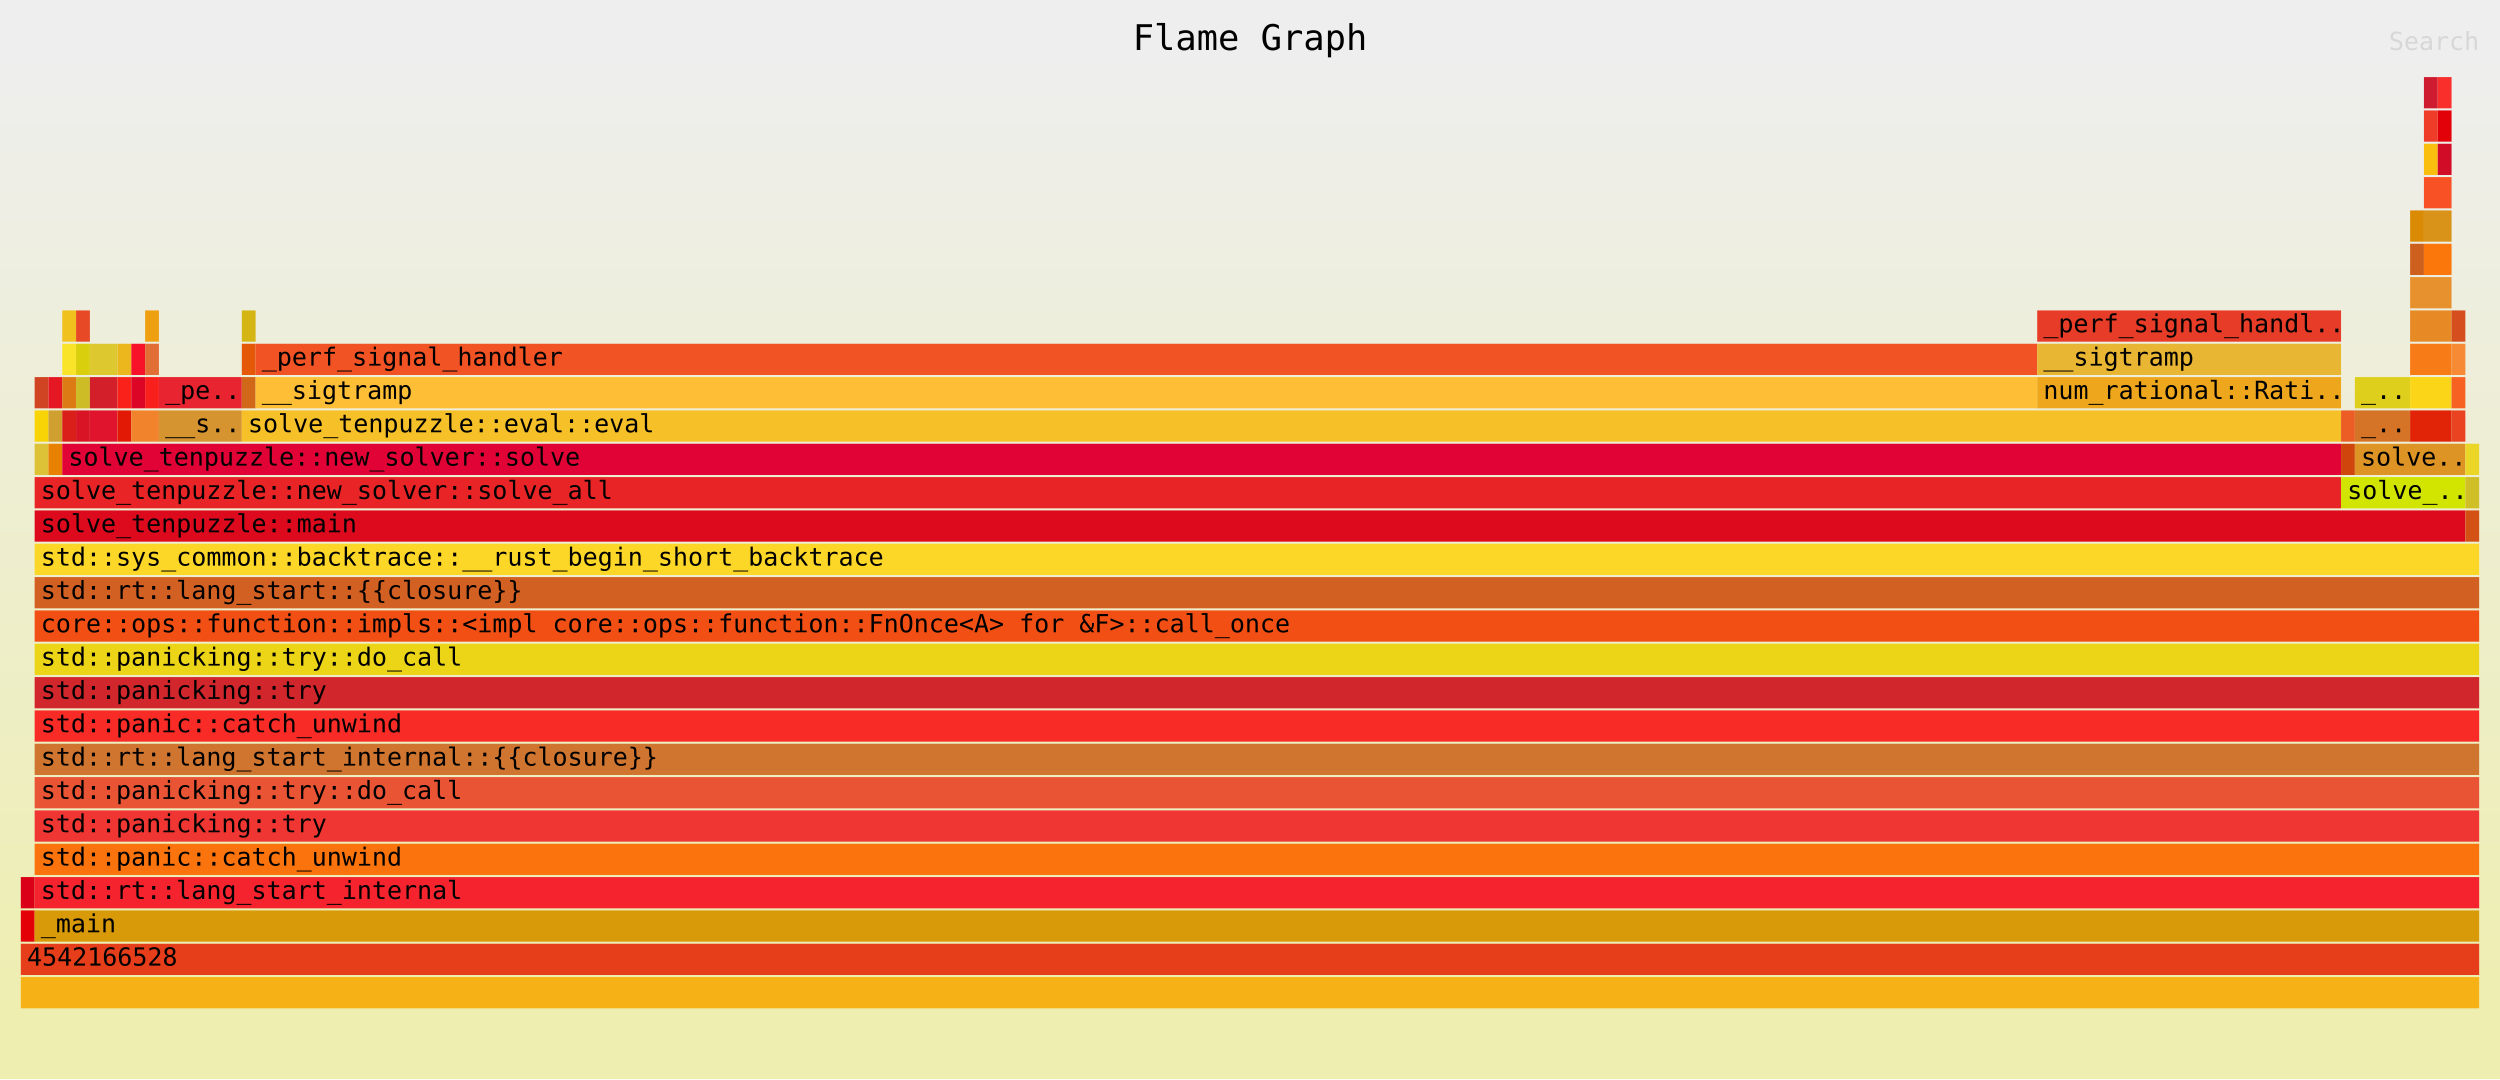
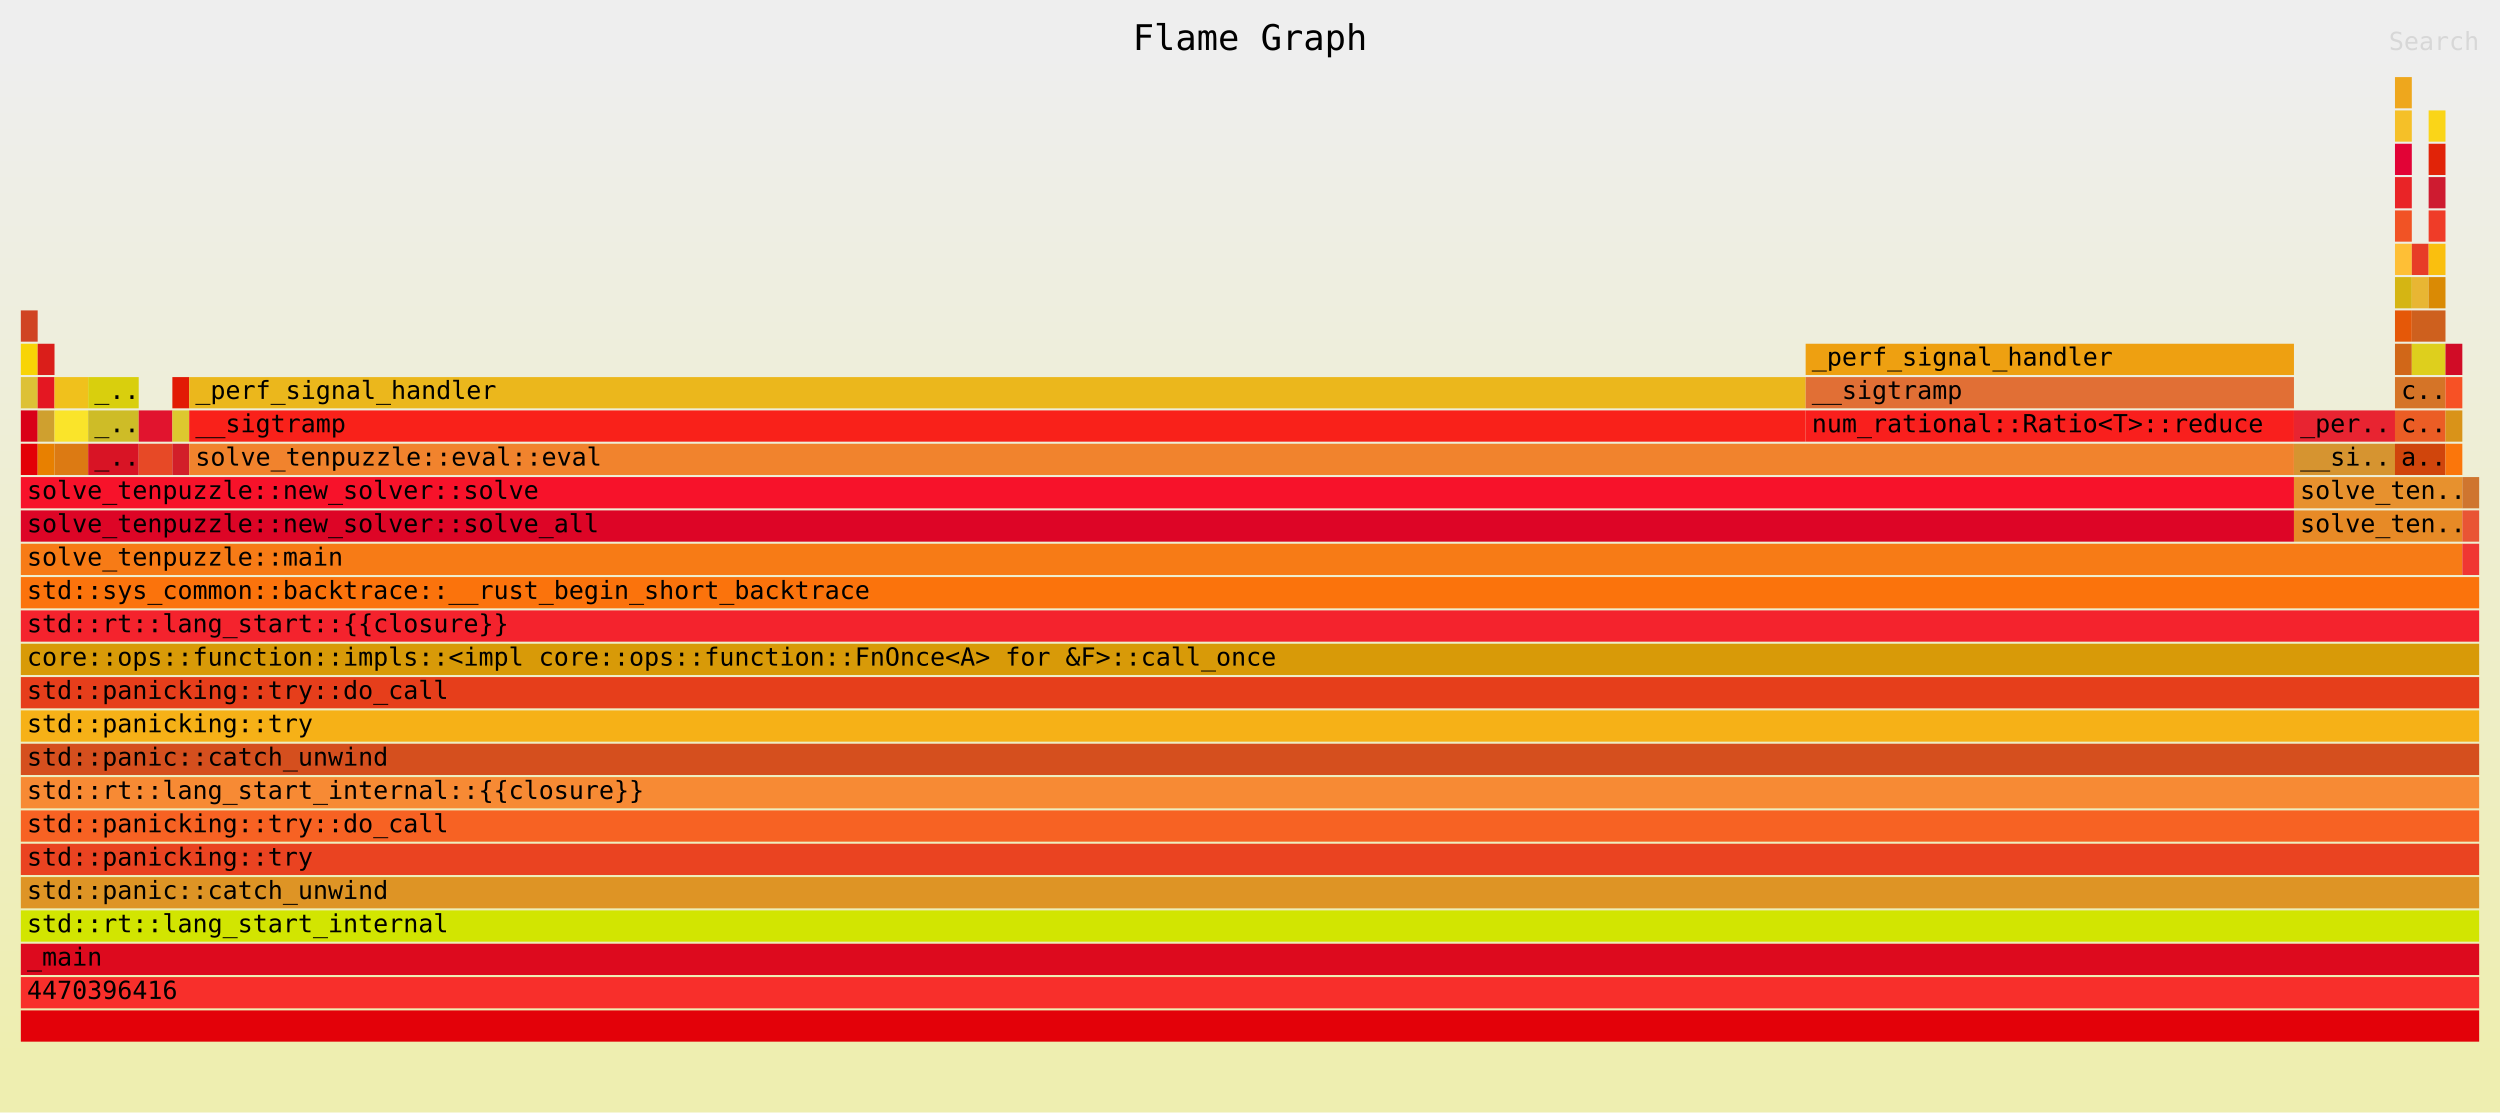
- <svg xmlns="http://www.w3.org/2000/svg" xmlns:ns1="http://github.com/jonhoo/inferno" version="1.1" width="1200" height="518" viewBox="0 0 1200 518">
+ <svg xmlns="http://www.w3.org/2000/svg" xmlns:ns1="http://github.com/jonhoo/inferno" version="1.1" width="1200" height="534" viewBox="0 0 1200 534">
  <defs>
    <linearGradient id="background" y1="0" y2="1" x1="0" x2="0">
      <stop stop-color="#eeeeee" offset="5%" />
      <stop stop-color="#eeeeb0" offset="95%" />
    </linearGradient>
  </defs>
  <style type="text/css">
text { font-family:monospace; font-size:12px; fill:rgb(0,0,0); }
#title { text-anchor:middle; font-size:17px; }
#matched { text-anchor:end; }
#search { text-anchor:end; opacity:0.1; cursor:pointer; }
#search:hover, #search.show { opacity:1; }
#subtitle { text-anchor:middle; font-color:rgb(160,160,160); }
#unzoom { cursor:pointer; }
#frames &gt; *:hover { stroke:black; stroke-width:0.5; cursor:pointer; }
.hide { display:none; }
.parent { opacity:0.5; }
</style>
-   <rect x="0" y="0" width="100%" height="518" fill="url(#background)" />
+   <rect x="0" y="0" width="100%" height="534" fill="url(#background)" />
  <text id="title" x="50%" y="24.00">Flame Graph</text>
-   <text id="details" x="10" y="501.00"> </text>
+   <text id="details" x="10" y="517.00"> </text>
  <text id="unzoom" class="hide" x="10" y="24.00">Reset Zoom</text>
  <text id="search" x="1190" y="24.00">Search</text>
-   <text id="matched" x="1190" y="501.00"> </text>
-   <svg id="frames" x="10" width="1180" total_samples="178">
-     <g>
-       <rect x="0%" y="437" width="0.562%" height="15" fill="rgb(227,0,7)" ns1:x="0" ns1:w="1" />
-       <text x="0.25%" y="447.50" />
-     </g>
-     <g>
-       <rect x="0%" y="421" width="0.562%" height="15" fill="rgb(217,0,24)" ns1:x="0" ns1:w="1" />
-       <text x="0.25%" y="431.50" />
-     </g>
-     <g>
-       <rect x="0.562%" y="213" width="0.562%" height="15" fill="rgb(221,193,54)" ns1:x="1" ns1:w="1" />
-       <text x="0.812%" y="223.50" />
-     </g>
-     <g>
-       <rect x="0.562%" y="197" width="0.562%" height="15" fill="rgb(248,212,6)" ns1:x="1" ns1:w="1" />
-       <text x="0.812%" y="207.50" />
-     </g>
-     <g>
-       <rect x="0.562%" y="181" width="0.562%" height="15" fill="rgb(208,68,35)" ns1:x="1" ns1:w="1" />
-       <text x="0.812%" y="191.50" />
-     </g>
-     <g>
-       <rect x="1.124%" y="213" width="0.562%" height="15" fill="rgb(232,128,0)" ns1:x="2" ns1:w="1" />
-       <text x="1.374%" y="223.50" />
-     </g>
-     <g>
-       <rect x="1.124%" y="197" width="0.562%" height="15" fill="rgb(207,160,47)" ns1:x="2" ns1:w="1" />
-       <text x="1.374%" y="207.50" />
-     </g>
-     <g>
-       <rect x="1.124%" y="181" width="0.562%" height="15" fill="rgb(228,23,34)" ns1:x="2" ns1:w="1" />
-       <text x="1.374%" y="191.50" />
-     </g>
-     <g>
-       <rect x="1.685%" y="197" width="0.562%" height="15" fill="rgb(218,30,26)" ns1:x="3" ns1:w="1" />
-       <text x="1.935%" y="207.50" />
-     </g>
-     <g>
-       <rect x="1.685%" y="181" width="0.562%" height="15" fill="rgb(220,122,19)" ns1:x="3" ns1:w="1" />
-       <text x="1.935%" y="191.50" />
-     </g>
-     <g>
-       <rect x="1.685%" y="165" width="0.562%" height="15" fill="rgb(250,228,42)" ns1:x="3" ns1:w="1" />
-       <text x="1.935%" y="175.50" />
-     </g>
-     <g>
-       <rect x="1.685%" y="149" width="0.562%" height="15" fill="rgb(240,193,28)" ns1:x="3" ns1:w="1" />
-       <text x="1.935%" y="159.50" />
-     </g>
-     <g>
-       <rect x="2.247%" y="197" width="0.562%" height="15" fill="rgb(216,20,37)" ns1:x="4" ns1:w="1" />
-       <text x="2.497%" y="207.50" />
-     </g>
-     <g>
-       <rect x="2.247%" y="181" width="0.562%" height="15" fill="rgb(206,188,39)" ns1:x="4" ns1:w="1" />
-       <text x="2.497%" y="191.50" />
-     </g>
-     <g>
-       <rect x="2.247%" y="165" width="0.562%" height="15" fill="rgb(217,207,13)" ns1:x="4" ns1:w="1" />
-       <text x="2.497%" y="175.50" />
-     </g>
-     <g>
-       <rect x="2.247%" y="149" width="0.562%" height="15" fill="rgb(231,73,38)" ns1:x="4" ns1:w="1" />
-       <text x="2.497%" y="159.50" />
-     </g>
-     <g>
-       <rect x="2.809%" y="197" width="1.124%" height="15" fill="rgb(225,20,46)" ns1:x="5" ns1:w="2" />
-       <text x="3.059%" y="207.50" />
-     </g>
-     <g>
-       <rect x="2.809%" y="181" width="1.124%" height="15" fill="rgb(210,31,41)" ns1:x="5" ns1:w="2" />
-       <text x="3.059%" y="191.50" />
-     </g>
-     <g>
-       <rect x="2.809%" y="165" width="1.124%" height="15" fill="rgb(221,200,47)" ns1:x="5" ns1:w="2" />
-       <text x="3.059%" y="175.50" />
-     </g>
-     <g>
-       <rect x="3.933%" y="197" width="0.562%" height="15" fill="rgb(226,26,5)" ns1:x="7" ns1:w="1" />
-       <text x="4.183%" y="207.50" />
-     </g>
-     <g>
-       <rect x="3.933%" y="181" width="0.562%" height="15" fill="rgb(249,33,26)" ns1:x="7" ns1:w="1" />
-       <text x="4.183%" y="191.50" />
-     </g>
-     <g>
-       <rect x="3.933%" y="165" width="0.562%" height="15" fill="rgb(235,183,28)" ns1:x="7" ns1:w="1" />
-       <text x="4.183%" y="175.50" />
-     </g>
-     <g>
-       <rect x="4.494%" y="181" width="0.562%" height="15" fill="rgb(221,5,38)" ns1:x="8" ns1:w="1" />
-       <text x="4.744%" y="191.50" />
-     </g>
-     <g>
-       <rect x="4.494%" y="165" width="0.562%" height="15" fill="rgb(247,18,42)" ns1:x="8" ns1:w="1" />
-       <text x="4.744%" y="175.50" />
-     </g>
-     <g>
-       <rect x="4.494%" y="197" width="1.124%" height="15" fill="rgb(241,131,45)" ns1:x="8" ns1:w="2" />
-       <text x="4.744%" y="207.50" />
-     </g>
-     <g>
-       <rect x="5.056%" y="181" width="0.562%" height="15" fill="rgb(249,31,29)" ns1:x="9" ns1:w="1" />
-       <text x="5.306%" y="191.50" />
-     </g>
-     <g>
-       <rect x="5.056%" y="165" width="0.562%" height="15" fill="rgb(225,111,53)" ns1:x="9" ns1:w="1" />
-       <text x="5.306%" y="175.50" />
-     </g>
-     <g>
-       <rect x="5.056%" y="149" width="0.562%" height="15" fill="rgb(238,160,17)" ns1:x="9" ns1:w="1" />
-       <text x="5.306%" y="159.50" />
-     </g>
-     <g>
-       <rect x="5.618%" y="197" width="3.371%" height="15" fill="rgb(214,148,48)" ns1:x="10" ns1:w="6" />
-       <text x="5.868%" y="207.50">__s..</text>
-     </g>
-     <g>
-       <rect x="5.618%" y="181" width="3.371%" height="15" fill="rgb(232,36,49)" ns1:x="10" ns1:w="6" />
-       <text x="5.868%" y="191.50">_pe..</text>
-     </g>
-     <g>
-       <rect x="8.989%" y="181" width="0.562%" height="15" fill="rgb(209,103,24)" ns1:x="16" ns1:w="1" />
-       <text x="9.239%" y="191.50" />
-     </g>
-     <g>
-       <rect x="8.989%" y="165" width="0.562%" height="15" fill="rgb(229,88,8)" ns1:x="16" ns1:w="1" />
-       <text x="9.239%" y="175.50" />
-     </g>
-     <g>
-       <rect x="8.989%" y="149" width="0.562%" height="15" fill="rgb(213,181,19)" ns1:x="16" ns1:w="1" />
-       <text x="9.239%" y="159.50" />
-     </g>
-     <g>
-       <rect x="9.551%" y="181" width="72.472%" height="15" fill="rgb(254,191,54)" ns1:x="17" ns1:w="129" />
-       <text x="9.801%" y="191.50">__sigtramp</text>
-     </g>
-     <g>
-       <rect x="9.551%" y="165" width="72.472%" height="15" fill="rgb(241,83,37)" ns1:x="17" ns1:w="129" />
-       <text x="9.801%" y="175.50">_perf_signal_handler</text>
-     </g>
-     <g>
-       <rect x="0.562%" y="229" width="93.82%" height="15" fill="rgb(233,36,39)" ns1:x="1" ns1:w="167" />
-       <text x="0.812%" y="239.50">solve_tenpuzzle::new_solver::solve_all</text>
-     </g>
-     <g>
-       <rect x="1.685%" y="213" width="92.697%" height="15" fill="rgb(226,3,54)" ns1:x="3" ns1:w="165" />
-       <text x="1.935%" y="223.50">solve_tenpuzzle::new_solver::solve</text>
-     </g>
-     <g>
-       <rect x="8.989%" y="197" width="85.393%" height="15" fill="rgb(245,192,40)" ns1:x="16" ns1:w="152" />
-       <text x="9.239%" y="207.50">solve_tenpuzzle::eval::eval</text>
-     </g>
-     <g>
-       <rect x="82.022%" y="181" width="12.36%" height="15" fill="rgb(238,167,29)" ns1:x="146" ns1:w="22" />
-       <text x="82.272%" y="191.50">num_rational::Rati..</text>
-     </g>
-     <g>
-       <rect x="82.022%" y="165" width="12.36%" height="15" fill="rgb(232,182,51)" ns1:x="146" ns1:w="22" />
-       <text x="82.272%" y="175.50">__sigtramp</text>
-     </g>
-     <g>
-       <rect x="82.022%" y="149" width="12.36%" height="15" fill="rgb(231,60,39)" ns1:x="146" ns1:w="22" />
-       <text x="82.272%" y="159.50">_perf_signal_handl..</text>
-     </g>
-     <g>
-       <rect x="94.382%" y="213" width="0.562%" height="15" fill="rgb(208,69,12)" ns1:x="168" ns1:w="1" />
-       <text x="94.632%" y="223.50" />
-     </g>
-     <g>
-       <rect x="94.382%" y="197" width="0.562%" height="15" fill="rgb(235,93,37)" ns1:x="168" ns1:w="1" />
-       <text x="94.632%" y="207.50" />
-     </g>
-     <g>
-       <rect x="94.944%" y="197" width="2.247%" height="15" fill="rgb(213,116,39)" ns1:x="169" ns1:w="4" />
-       <text x="95.194%" y="207.50">_..</text>
-     </g>
-     <g>
-       <rect x="94.944%" y="181" width="2.247%" height="15" fill="rgb(222,207,29)" ns1:x="169" ns1:w="4" />
-       <text x="95.194%" y="191.50">_..</text>
-     </g>
-     <g>
-       <rect x="97.191%" y="117" width="0.562%" height="15" fill="rgb(206,96,30)" ns1:x="173" ns1:w="1" />
-       <text x="97.441%" y="127.50" />
-     </g>
-     <g>
-       <rect x="97.191%" y="101" width="0.562%" height="15" fill="rgb(218,138,4)" ns1:x="173" ns1:w="1" />
-       <text x="97.441%" y="111.50" />
-     </g>
-     <g>
-       <rect x="97.753%" y="69" width="0.562%" height="15" fill="rgb(250,191,14)" ns1:x="174" ns1:w="1" />
-       <text x="98.003%" y="79.50" />
-     </g>
-     <g>
-       <rect x="97.753%" y="53" width="0.562%" height="15" fill="rgb(239,60,40)" ns1:x="174" ns1:w="1" />
-       <text x="98.003%" y="63.50" />
-     </g>
-     <g>
-       <rect x="97.753%" y="37" width="0.562%" height="15" fill="rgb(206,27,48)" ns1:x="174" ns1:w="1" />
-       <text x="98.003%" y="47.50" />
-     </g>
-     <g>
-       <rect x="97.191%" y="197" width="1.685%" height="15" fill="rgb(225,35,8)" ns1:x="173" ns1:w="3" />
-       <text x="97.441%" y="207.50" />
-     </g>
-     <g>
-       <rect x="97.191%" y="181" width="1.685%" height="15" fill="rgb(250,213,24)" ns1:x="173" ns1:w="3" />
-       <text x="97.441%" y="191.50" />
-     </g>
-     <g>
-       <rect x="97.191%" y="165" width="1.685%" height="15" fill="rgb(247,123,22)" ns1:x="173" ns1:w="3" />
-       <text x="97.441%" y="175.50" />
-     </g>
-     <g>
-       <rect x="97.191%" y="149" width="1.685%" height="15" fill="rgb(231,138,38)" ns1:x="173" ns1:w="3" />
-       <text x="97.441%" y="159.50" />
-     </g>
-     <g>
-       <rect x="97.191%" y="133" width="1.685%" height="15" fill="rgb(231,145,46)" ns1:x="173" ns1:w="3" />
-       <text x="97.441%" y="143.50" />
-     </g>
-     <g>
-       <rect x="97.753%" y="117" width="1.124%" height="15" fill="rgb(251,118,11)" ns1:x="174" ns1:w="2" />
-       <text x="98.003%" y="127.50" />
-     </g>
-     <g>
-       <rect x="97.753%" y="101" width="1.124%" height="15" fill="rgb(217,147,25)" ns1:x="174" ns1:w="2" />
-       <text x="98.003%" y="111.50" />
-     </g>
-     <g>
-       <rect x="97.753%" y="85" width="1.124%" height="15" fill="rgb(247,81,37)" ns1:x="174" ns1:w="2" />
-       <text x="98.003%" y="95.50" />
-     </g>
-     <g>
-       <rect x="98.315%" y="69" width="0.562%" height="15" fill="rgb(209,12,38)" ns1:x="175" ns1:w="1" />
-       <text x="98.565%" y="79.50" />
-     </g>
-     <g>
-       <rect x="98.315%" y="53" width="0.562%" height="15" fill="rgb(227,1,9)" ns1:x="175" ns1:w="1" />
-       <text x="98.565%" y="63.50" />
-     </g>
-     <g>
-       <rect x="98.315%" y="37" width="0.562%" height="15" fill="rgb(248,47,43)" ns1:x="175" ns1:w="1" />
-       <text x="98.565%" y="47.50" />
-     </g>
-     <g>
-       <rect x="0.562%" y="245" width="98.876%" height="15" fill="rgb(221,10,30)" ns1:x="1" ns1:w="176" />
-       <text x="0.812%" y="255.50">solve_tenpuzzle::main</text>
-     </g>
-     <g>
-       <rect x="94.382%" y="229" width="5.056%" height="15" fill="rgb(210,229,1)" ns1:x="168" ns1:w="9" />
-       <text x="94.632%" y="239.50">solve_..</text>
-     </g>
-     <g>
-       <rect x="94.944%" y="213" width="4.494%" height="15" fill="rgb(222,148,37)" ns1:x="169" ns1:w="8" />
-       <text x="95.194%" y="223.50">solve..</text>
-     </g>
-     <g>
-       <rect x="98.876%" y="197" width="0.562%" height="15" fill="rgb(234,67,33)" ns1:x="176" ns1:w="1" />
-       <text x="99.126%" y="207.50" />
-     </g>
-     <g>
-       <rect x="98.876%" y="181" width="0.562%" height="15" fill="rgb(247,98,35)" ns1:x="176" ns1:w="1" />
-       <text x="99.126%" y="191.50" />
-     </g>
-     <g>
-       <rect x="98.876%" y="165" width="0.562%" height="15" fill="rgb(247,138,52)" ns1:x="176" ns1:w="1" />
-       <text x="99.126%" y="175.50" />
-     </g>
-     <g>
-       <rect x="98.876%" y="149" width="0.562%" height="15" fill="rgb(213,79,30)" ns1:x="176" ns1:w="1" />
-       <text x="99.126%" y="159.50" />
-     </g>
-     <g>
-       <rect x="0%" y="469" width="100%" height="15" fill="rgb(246,177,23)" ns1:x="0" ns1:w="178" />
-       <text x="0.25%" y="479.50" />
-     </g>
-     <g>
-       <rect x="0%" y="453" width="100%" height="15" fill="rgb(230,62,27)" ns1:x="0" ns1:w="178" />
-       <text x="0.25%" y="463.50">4542166528</text>
-     </g>
-     <g>
-       <rect x="0.562%" y="437" width="99.438%" height="15" fill="rgb(216,154,8)" ns1:x="1" ns1:w="177" />
-       <text x="0.812%" y="447.50">_main</text>
-     </g>
-     <g>
-       <rect x="0.562%" y="421" width="99.438%" height="15" fill="rgb(244,35,45)" ns1:x="1" ns1:w="177" />
-       <text x="0.812%" y="431.50">std::rt::lang_start_internal</text>
-     </g>
-     <g>
-       <rect x="0.562%" y="405" width="99.438%" height="15" fill="rgb(251,115,12)" ns1:x="1" ns1:w="177" />
-       <text x="0.812%" y="415.50">std::panic::catch_unwind</text>
-     </g>
-     <g>
-       <rect x="0.562%" y="389" width="99.438%" height="15" fill="rgb(240,54,50)" ns1:x="1" ns1:w="177" />
-       <text x="0.812%" y="399.50">std::panicking::try</text>
-     </g>
-     <g>
-       <rect x="0.562%" y="373" width="99.438%" height="15" fill="rgb(233,84,52)" ns1:x="1" ns1:w="177" />
-       <text x="0.812%" y="383.50">std::panicking::try::do_call</text>
-     </g>
-     <g>
-       <rect x="0.562%" y="357" width="99.438%" height="15" fill="rgb(207,117,47)" ns1:x="1" ns1:w="177" />
-       <text x="0.812%" y="367.50">std::rt::lang_start_internal::{{closure}}</text>
-     </g>
-     <g>
-       <rect x="0.562%" y="341" width="99.438%" height="15" fill="rgb(249,43,39)" ns1:x="1" ns1:w="177" />
-       <text x="0.812%" y="351.50">std::panic::catch_unwind</text>
-     </g>
-     <g>
-       <rect x="0.562%" y="325" width="99.438%" height="15" fill="rgb(209,38,44)" ns1:x="1" ns1:w="177" />
-       <text x="0.812%" y="335.50">std::panicking::try</text>
-     </g>
-     <g>
-       <rect x="0.562%" y="309" width="99.438%" height="15" fill="rgb(236,212,23)" ns1:x="1" ns1:w="177" />
-       <text x="0.812%" y="319.50">std::panicking::try::do_call</text>
-     </g>
-     <g>
-       <rect x="0.562%" y="293" width="99.438%" height="15" fill="rgb(242,79,21)" ns1:x="1" ns1:w="177" />
-       <text x="0.812%" y="303.50">core::ops::function::impls::&lt;impl core::ops::function::FnOnce&lt;A&gt; for &amp;F&gt;::call_once</text>
-     </g>
-     <g>
-       <rect x="0.562%" y="277" width="99.438%" height="15" fill="rgb(211,96,35)" ns1:x="1" ns1:w="177" />
-       <text x="0.812%" y="287.50">std::rt::lang_start::{{closure}}</text>
-     </g>
-     <g>
-       <rect x="0.562%" y="261" width="99.438%" height="15" fill="rgb(253,215,40)" ns1:x="1" ns1:w="177" />
-       <text x="0.812%" y="271.50">std::sys_common::backtrace::__rust_begin_short_backtrace</text>
-     </g>
-     <g>
-       <rect x="99.438%" y="245" width="0.562%" height="15" fill="rgb(211,81,21)" ns1:x="177" ns1:w="1" />
-       <text x="99.688%" y="255.50" />
-     </g>
-     <g>
-       <rect x="99.438%" y="229" width="0.562%" height="15" fill="rgb(208,190,38)" ns1:x="177" ns1:w="1" />
-       <text x="99.688%" y="239.50" />
-     </g>
-     <g>
-       <rect x="99.438%" y="213" width="0.562%" height="15" fill="rgb(235,213,38)" ns1:x="177" ns1:w="1" />
-       <text x="99.688%" y="223.50" />
+   <text id="matched" x="1190" y="517.00"> </text>
+   <svg id="frames" x="10" width="1180" total_samples="146">
+     <g>
+       <rect x="0%" y="213" width="0.685%" height="15" fill="rgb(227,0,7)" ns1:x="0" ns1:w="1" />
+       <text x="0.25%" y="223.50" />
+     </g>
+     <g>
+       <rect x="0%" y="197" width="0.685%" height="15" fill="rgb(217,0,24)" ns1:x="0" ns1:w="1" />
+       <text x="0.25%" y="207.50" />
+     </g>
+     <g>
+       <rect x="0%" y="181" width="0.685%" height="15" fill="rgb(221,193,54)" ns1:x="0" ns1:w="1" />
+       <text x="0.25%" y="191.50" />
+     </g>
+     <g>
+       <rect x="0%" y="165" width="0.685%" height="15" fill="rgb(248,212,6)" ns1:x="0" ns1:w="1" />
+       <text x="0.25%" y="175.50" />
+     </g>
+     <g>
+       <rect x="0%" y="149" width="0.685%" height="15" fill="rgb(208,68,35)" ns1:x="0" ns1:w="1" />
+       <text x="0.25%" y="159.50" />
+     </g>
+     <g>
+       <rect x="0.685%" y="213" width="0.685%" height="15" fill="rgb(232,128,0)" ns1:x="1" ns1:w="1" />
+       <text x="0.935%" y="223.50" />
+     </g>
+     <g>
+       <rect x="0.685%" y="197" width="0.685%" height="15" fill="rgb(207,160,47)" ns1:x="1" ns1:w="1" />
+       <text x="0.935%" y="207.50" />
+     </g>
+     <g>
+       <rect x="0.685%" y="181" width="0.685%" height="15" fill="rgb(228,23,34)" ns1:x="1" ns1:w="1" />
+       <text x="0.935%" y="191.50" />
+     </g>
+     <g>
+       <rect x="0.685%" y="165" width="0.685%" height="15" fill="rgb(218,30,26)" ns1:x="1" ns1:w="1" />
+       <text x="0.935%" y="175.50" />
+     </g>
+     <g>
+       <rect x="1.37%" y="213" width="1.37%" height="15" fill="rgb(220,122,19)" ns1:x="2" ns1:w="2" />
+       <text x="1.62%" y="223.50" />
+     </g>
+     <g>
+       <rect x="1.37%" y="197" width="1.37%" height="15" fill="rgb(250,228,42)" ns1:x="2" ns1:w="2" />
+       <text x="1.62%" y="207.50" />
+     </g>
+     <g>
+       <rect x="1.37%" y="181" width="1.37%" height="15" fill="rgb(240,193,28)" ns1:x="2" ns1:w="2" />
+       <text x="1.62%" y="191.50" />
+     </g>
+     <g>
+       <rect x="2.74%" y="213" width="2.055%" height="15" fill="rgb(216,20,37)" ns1:x="4" ns1:w="3" />
+       <text x="2.99%" y="223.50">_..</text>
+     </g>
+     <g>
+       <rect x="2.74%" y="197" width="2.055%" height="15" fill="rgb(206,188,39)" ns1:x="4" ns1:w="3" />
+       <text x="2.99%" y="207.50">_..</text>
+     </g>
+     <g>
+       <rect x="2.74%" y="181" width="2.055%" height="15" fill="rgb(217,207,13)" ns1:x="4" ns1:w="3" />
+       <text x="2.99%" y="191.50">_..</text>
+     </g>
+     <g>
+       <rect x="4.795%" y="213" width="1.37%" height="15" fill="rgb(231,73,38)" ns1:x="7" ns1:w="2" />
+       <text x="5.045%" y="223.50" />
+     </g>
+     <g>
+       <rect x="4.795%" y="197" width="1.37%" height="15" fill="rgb(225,20,46)" ns1:x="7" ns1:w="2" />
+       <text x="5.045%" y="207.50" />
+     </g>
+     <g>
+       <rect x="6.164%" y="213" width="0.685%" height="15" fill="rgb(210,31,41)" ns1:x="9" ns1:w="1" />
+       <text x="6.414%" y="223.50" />
+     </g>
+     <g>
+       <rect x="6.164%" y="197" width="0.685%" height="15" fill="rgb(221,200,47)" ns1:x="9" ns1:w="1" />
+       <text x="6.414%" y="207.50" />
+     </g>
+     <g>
+       <rect x="6.164%" y="181" width="0.685%" height="15" fill="rgb(226,26,5)" ns1:x="9" ns1:w="1" />
+       <text x="6.414%" y="191.50" />
+     </g>
+     <g>
+       <rect x="6.849%" y="197" width="65.753%" height="15" fill="rgb(249,33,26)" ns1:x="10" ns1:w="96" />
+       <text x="7.099%" y="207.50">__sigtramp</text>
+     </g>
+     <g>
+       <rect x="6.849%" y="181" width="65.753%" height="15" fill="rgb(235,183,28)" ns1:x="10" ns1:w="96" />
+       <text x="7.099%" y="191.50">_perf_signal_handler</text>
+     </g>
+     <g>
+       <rect x="0%" y="245" width="92.466%" height="15" fill="rgb(221,5,38)" ns1:x="0" ns1:w="135" />
+       <text x="0.25%" y="255.50">solve_tenpuzzle::new_solver::solve_all</text>
+     </g>
+     <g>
+       <rect x="0%" y="229" width="92.466%" height="15" fill="rgb(247,18,42)" ns1:x="0" ns1:w="135" />
+       <text x="0.25%" y="239.50">solve_tenpuzzle::new_solver::solve</text>
+     </g>
+     <g>
+       <rect x="6.849%" y="213" width="85.616%" height="15" fill="rgb(241,131,45)" ns1:x="10" ns1:w="125" />
+       <text x="7.099%" y="223.50">solve_tenpuzzle::eval::eval</text>
+     </g>
+     <g>
+       <rect x="72.603%" y="197" width="19.863%" height="15" fill="rgb(249,31,29)" ns1:x="106" ns1:w="29" />
+       <text x="72.853%" y="207.50">num_rational::Ratio&lt;T&gt;::reduce</text>
+     </g>
+     <g>
+       <rect x="72.603%" y="181" width="19.863%" height="15" fill="rgb(225,111,53)" ns1:x="106" ns1:w="29" />
+       <text x="72.853%" y="191.50">__sigtramp</text>
+     </g>
+     <g>
+       <rect x="72.603%" y="165" width="19.863%" height="15" fill="rgb(238,160,17)" ns1:x="106" ns1:w="29" />
+       <text x="72.853%" y="175.50">_perf_signal_handler</text>
+     </g>
+     <g>
+       <rect x="92.466%" y="213" width="4.11%" height="15" fill="rgb(214,148,48)" ns1:x="135" ns1:w="6" />
+       <text x="92.716%" y="223.50">__si..</text>
+     </g>
+     <g>
+       <rect x="92.466%" y="197" width="4.11%" height="15" fill="rgb(232,36,49)" ns1:x="135" ns1:w="6" />
+       <text x="92.716%" y="207.50">_per..</text>
+     </g>
+     <g>
+       <rect x="96.575%" y="165" width="0.685%" height="15" fill="rgb(209,103,24)" ns1:x="141" ns1:w="1" />
+       <text x="96.825%" y="175.50" />
+     </g>
+     <g>
+       <rect x="96.575%" y="149" width="0.685%" height="15" fill="rgb(229,88,8)" ns1:x="141" ns1:w="1" />
+       <text x="96.825%" y="159.50" />
+     </g>
+     <g>
+       <rect x="96.575%" y="133" width="0.685%" height="15" fill="rgb(213,181,19)" ns1:x="141" ns1:w="1" />
+       <text x="96.825%" y="143.50" />
+     </g>
+     <g>
+       <rect x="96.575%" y="117" width="0.685%" height="15" fill="rgb(254,191,54)" ns1:x="141" ns1:w="1" />
+       <text x="96.825%" y="127.50" />
+     </g>
+     <g>
+       <rect x="96.575%" y="101" width="0.685%" height="15" fill="rgb(241,83,37)" ns1:x="141" ns1:w="1" />
+       <text x="96.825%" y="111.50" />
+     </g>
+     <g>
+       <rect x="96.575%" y="85" width="0.685%" height="15" fill="rgb(233,36,39)" ns1:x="141" ns1:w="1" />
+       <text x="96.825%" y="95.50" />
+     </g>
+     <g>
+       <rect x="96.575%" y="69" width="0.685%" height="15" fill="rgb(226,3,54)" ns1:x="141" ns1:w="1" />
+       <text x="96.825%" y="79.50" />
+     </g>
+     <g>
+       <rect x="96.575%" y="53" width="0.685%" height="15" fill="rgb(245,192,40)" ns1:x="141" ns1:w="1" />
+       <text x="96.825%" y="63.50" />
+     </g>
+     <g>
+       <rect x="96.575%" y="37" width="0.685%" height="15" fill="rgb(238,167,29)" ns1:x="141" ns1:w="1" />
+       <text x="96.825%" y="47.50" />
+     </g>
+     <g>
+       <rect x="97.26%" y="133" width="0.685%" height="15" fill="rgb(232,182,51)" ns1:x="142" ns1:w="1" />
+       <text x="97.51%" y="143.50" />
+     </g>
+     <g>
+       <rect x="97.26%" y="117" width="0.685%" height="15" fill="rgb(231,60,39)" ns1:x="142" ns1:w="1" />
+       <text x="97.51%" y="127.50" />
+     </g>
+     <g>
+       <rect x="96.575%" y="213" width="2.055%" height="15" fill="rgb(208,69,12)" ns1:x="141" ns1:w="3" />
+       <text x="96.825%" y="223.50">a..</text>
+     </g>
+     <g>
+       <rect x="96.575%" y="197" width="2.055%" height="15" fill="rgb(235,93,37)" ns1:x="141" ns1:w="3" />
+       <text x="96.825%" y="207.50">c..</text>
+     </g>
+     <g>
+       <rect x="96.575%" y="181" width="2.055%" height="15" fill="rgb(213,116,39)" ns1:x="141" ns1:w="3" />
+       <text x="96.825%" y="191.50">c..</text>
+     </g>
+     <g>
+       <rect x="97.26%" y="165" width="1.37%" height="15" fill="rgb(222,207,29)" ns1:x="142" ns1:w="2" />
+       <text x="97.51%" y="175.50" />
+     </g>
+     <g>
+       <rect x="97.26%" y="149" width="1.37%" height="15" fill="rgb(206,96,30)" ns1:x="142" ns1:w="2" />
+       <text x="97.51%" y="159.50" />
+     </g>
+     <g>
+       <rect x="97.945%" y="133" width="0.685%" height="15" fill="rgb(218,138,4)" ns1:x="143" ns1:w="1" />
+       <text x="98.195%" y="143.50" />
+     </g>
+     <g>
+       <rect x="97.945%" y="117" width="0.685%" height="15" fill="rgb(250,191,14)" ns1:x="143" ns1:w="1" />
+       <text x="98.195%" y="127.50" />
+     </g>
+     <g>
+       <rect x="97.945%" y="101" width="0.685%" height="15" fill="rgb(239,60,40)" ns1:x="143" ns1:w="1" />
+       <text x="98.195%" y="111.50" />
+     </g>
+     <g>
+       <rect x="97.945%" y="85" width="0.685%" height="15" fill="rgb(206,27,48)" ns1:x="143" ns1:w="1" />
+       <text x="98.195%" y="95.50" />
+     </g>
+     <g>
+       <rect x="97.945%" y="69" width="0.685%" height="15" fill="rgb(225,35,8)" ns1:x="143" ns1:w="1" />
+       <text x="98.195%" y="79.50" />
+     </g>
+     <g>
+       <rect x="97.945%" y="53" width="0.685%" height="15" fill="rgb(250,213,24)" ns1:x="143" ns1:w="1" />
+       <text x="98.195%" y="63.50" />
+     </g>
+     <g>
+       <rect x="0%" y="261" width="99.315%" height="15" fill="rgb(247,123,22)" ns1:x="0" ns1:w="145" />
+       <text x="0.25%" y="271.50">solve_tenpuzzle::main</text>
+     </g>
+     <g>
+       <rect x="92.466%" y="245" width="6.849%" height="15" fill="rgb(231,138,38)" ns1:x="135" ns1:w="10" />
+       <text x="92.716%" y="255.50">solve_ten..</text>
+     </g>
+     <g>
+       <rect x="92.466%" y="229" width="6.849%" height="15" fill="rgb(231,145,46)" ns1:x="135" ns1:w="10" />
+       <text x="92.716%" y="239.50">solve_ten..</text>
+     </g>
+     <g>
+       <rect x="98.63%" y="213" width="0.685%" height="15" fill="rgb(251,118,11)" ns1:x="144" ns1:w="1" />
+       <text x="98.88%" y="223.50" />
+     </g>
+     <g>
+       <rect x="98.63%" y="197" width="0.685%" height="15" fill="rgb(217,147,25)" ns1:x="144" ns1:w="1" />
+       <text x="98.88%" y="207.50" />
+     </g>
+     <g>
+       <rect x="98.63%" y="181" width="0.685%" height="15" fill="rgb(247,81,37)" ns1:x="144" ns1:w="1" />
+       <text x="98.88%" y="191.50" />
+     </g>
+     <g>
+       <rect x="98.63%" y="165" width="0.685%" height="15" fill="rgb(209,12,38)" ns1:x="144" ns1:w="1" />
+       <text x="98.88%" y="175.50" />
+     </g>
+     <g>
+       <rect x="0%" y="485" width="100%" height="15" fill="rgb(227,1,9)" ns1:x="0" ns1:w="146" />
+       <text x="0.25%" y="495.50" />
+     </g>
+     <g>
+       <rect x="0%" y="469" width="100%" height="15" fill="rgb(248,47,43)" ns1:x="0" ns1:w="146" />
+       <text x="0.25%" y="479.50">4470396416</text>
+     </g>
+     <g>
+       <rect x="0%" y="453" width="100%" height="15" fill="rgb(221,10,30)" ns1:x="0" ns1:w="146" />
+       <text x="0.25%" y="463.50">_main</text>
+     </g>
+     <g>
+       <rect x="0%" y="437" width="100%" height="15" fill="rgb(210,229,1)" ns1:x="0" ns1:w="146" />
+       <text x="0.25%" y="447.50">std::rt::lang_start_internal</text>
+     </g>
+     <g>
+       <rect x="0%" y="421" width="100%" height="15" fill="rgb(222,148,37)" ns1:x="0" ns1:w="146" />
+       <text x="0.25%" y="431.50">std::panic::catch_unwind</text>
+     </g>
+     <g>
+       <rect x="0%" y="405" width="100%" height="15" fill="rgb(234,67,33)" ns1:x="0" ns1:w="146" />
+       <text x="0.25%" y="415.50">std::panicking::try</text>
+     </g>
+     <g>
+       <rect x="0%" y="389" width="100%" height="15" fill="rgb(247,98,35)" ns1:x="0" ns1:w="146" />
+       <text x="0.25%" y="399.50">std::panicking::try::do_call</text>
+     </g>
+     <g>
+       <rect x="0%" y="373" width="100%" height="15" fill="rgb(247,138,52)" ns1:x="0" ns1:w="146" />
+       <text x="0.25%" y="383.50">std::rt::lang_start_internal::{{closure}}</text>
+     </g>
+     <g>
+       <rect x="0%" y="357" width="100%" height="15" fill="rgb(213,79,30)" ns1:x="0" ns1:w="146" />
+       <text x="0.25%" y="367.50">std::panic::catch_unwind</text>
+     </g>
+     <g>
+       <rect x="0%" y="341" width="100%" height="15" fill="rgb(246,177,23)" ns1:x="0" ns1:w="146" />
+       <text x="0.25%" y="351.50">std::panicking::try</text>
+     </g>
+     <g>
+       <rect x="0%" y="325" width="100%" height="15" fill="rgb(230,62,27)" ns1:x="0" ns1:w="146" />
+       <text x="0.25%" y="335.50">std::panicking::try::do_call</text>
+     </g>
+     <g>
+       <rect x="0%" y="309" width="100%" height="15" fill="rgb(216,154,8)" ns1:x="0" ns1:w="146" />
+       <text x="0.25%" y="319.50">core::ops::function::impls::&lt;impl core::ops::function::FnOnce&lt;A&gt; for &amp;F&gt;::call_once</text>
+     </g>
+     <g>
+       <rect x="0%" y="293" width="100%" height="15" fill="rgb(244,35,45)" ns1:x="0" ns1:w="146" />
+       <text x="0.25%" y="303.50">std::rt::lang_start::{{closure}}</text>
+     </g>
+     <g>
+       <rect x="0%" y="277" width="100%" height="15" fill="rgb(251,115,12)" ns1:x="0" ns1:w="146" />
+       <text x="0.25%" y="287.50">std::sys_common::backtrace::__rust_begin_short_backtrace</text>
+     </g>
+     <g>
+       <rect x="99.315%" y="261" width="0.685%" height="15" fill="rgb(240,54,50)" ns1:x="145" ns1:w="1" />
+       <text x="99.565%" y="271.50" />
+     </g>
+     <g>
+       <rect x="99.315%" y="245" width="0.685%" height="15" fill="rgb(233,84,52)" ns1:x="145" ns1:w="1" />
+       <text x="99.565%" y="255.50" />
+     </g>
+     <g>
+       <rect x="99.315%" y="229" width="0.685%" height="15" fill="rgb(207,117,47)" ns1:x="145" ns1:w="1" />
+       <text x="99.565%" y="239.50" />
    </g>
  </svg>
</svg>
